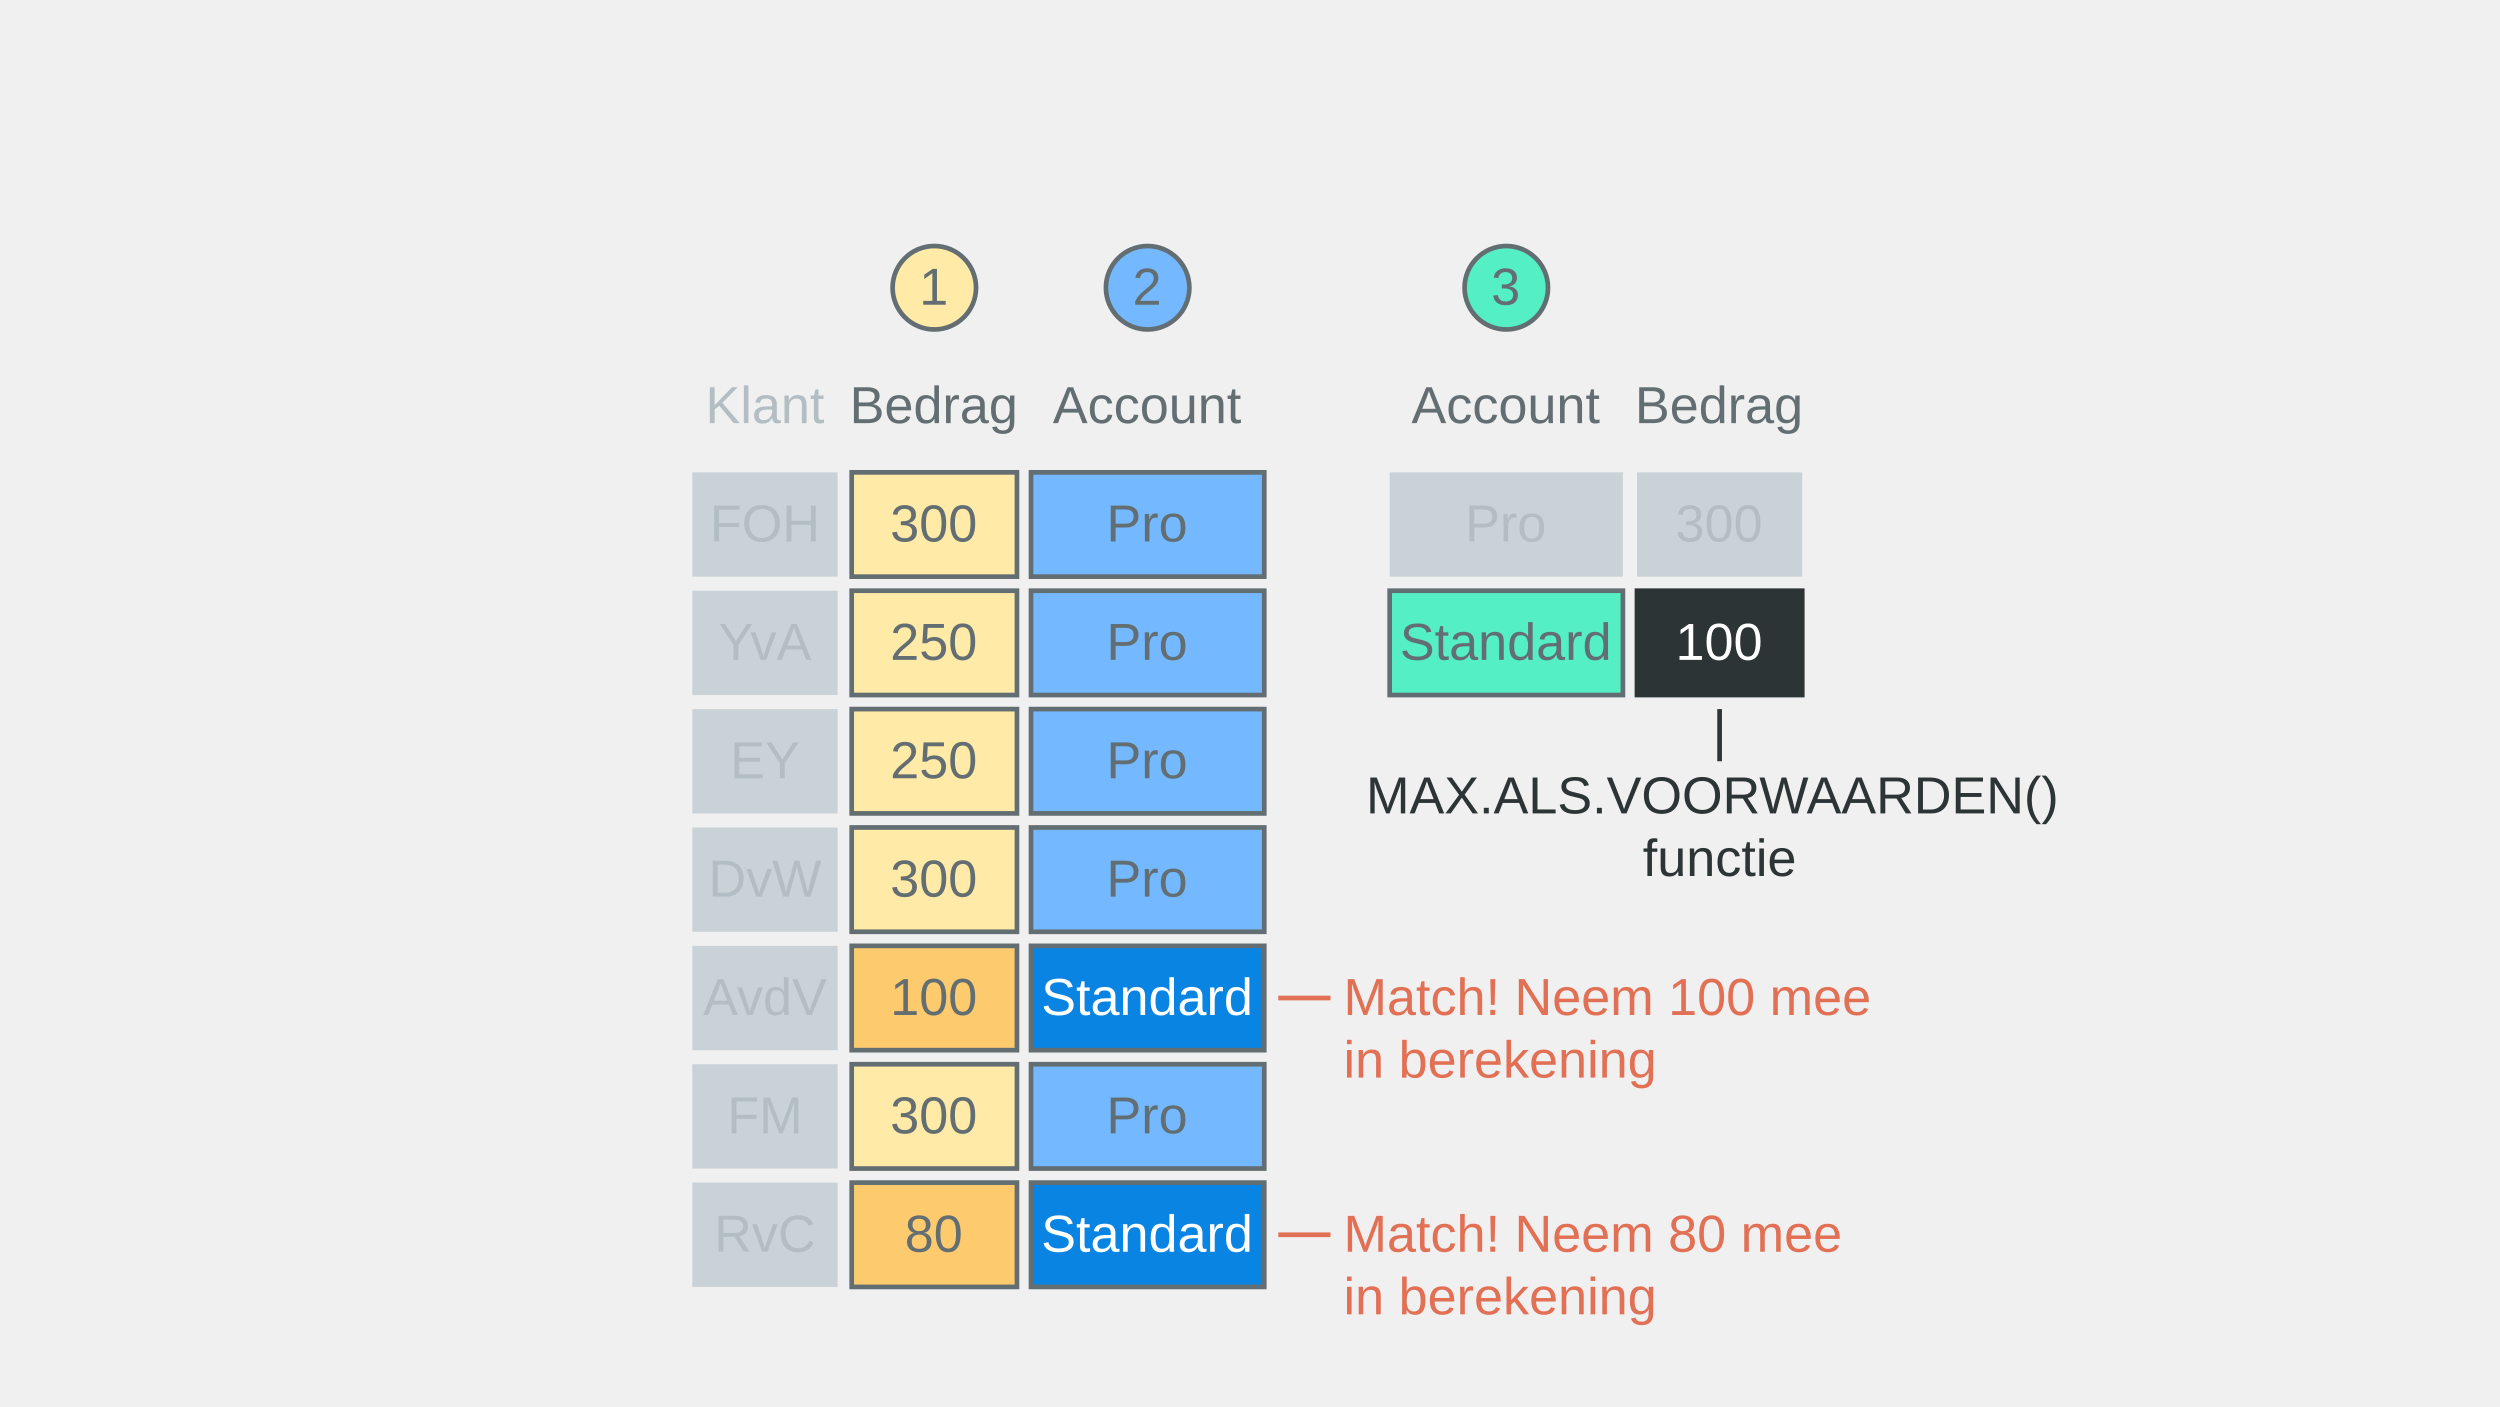
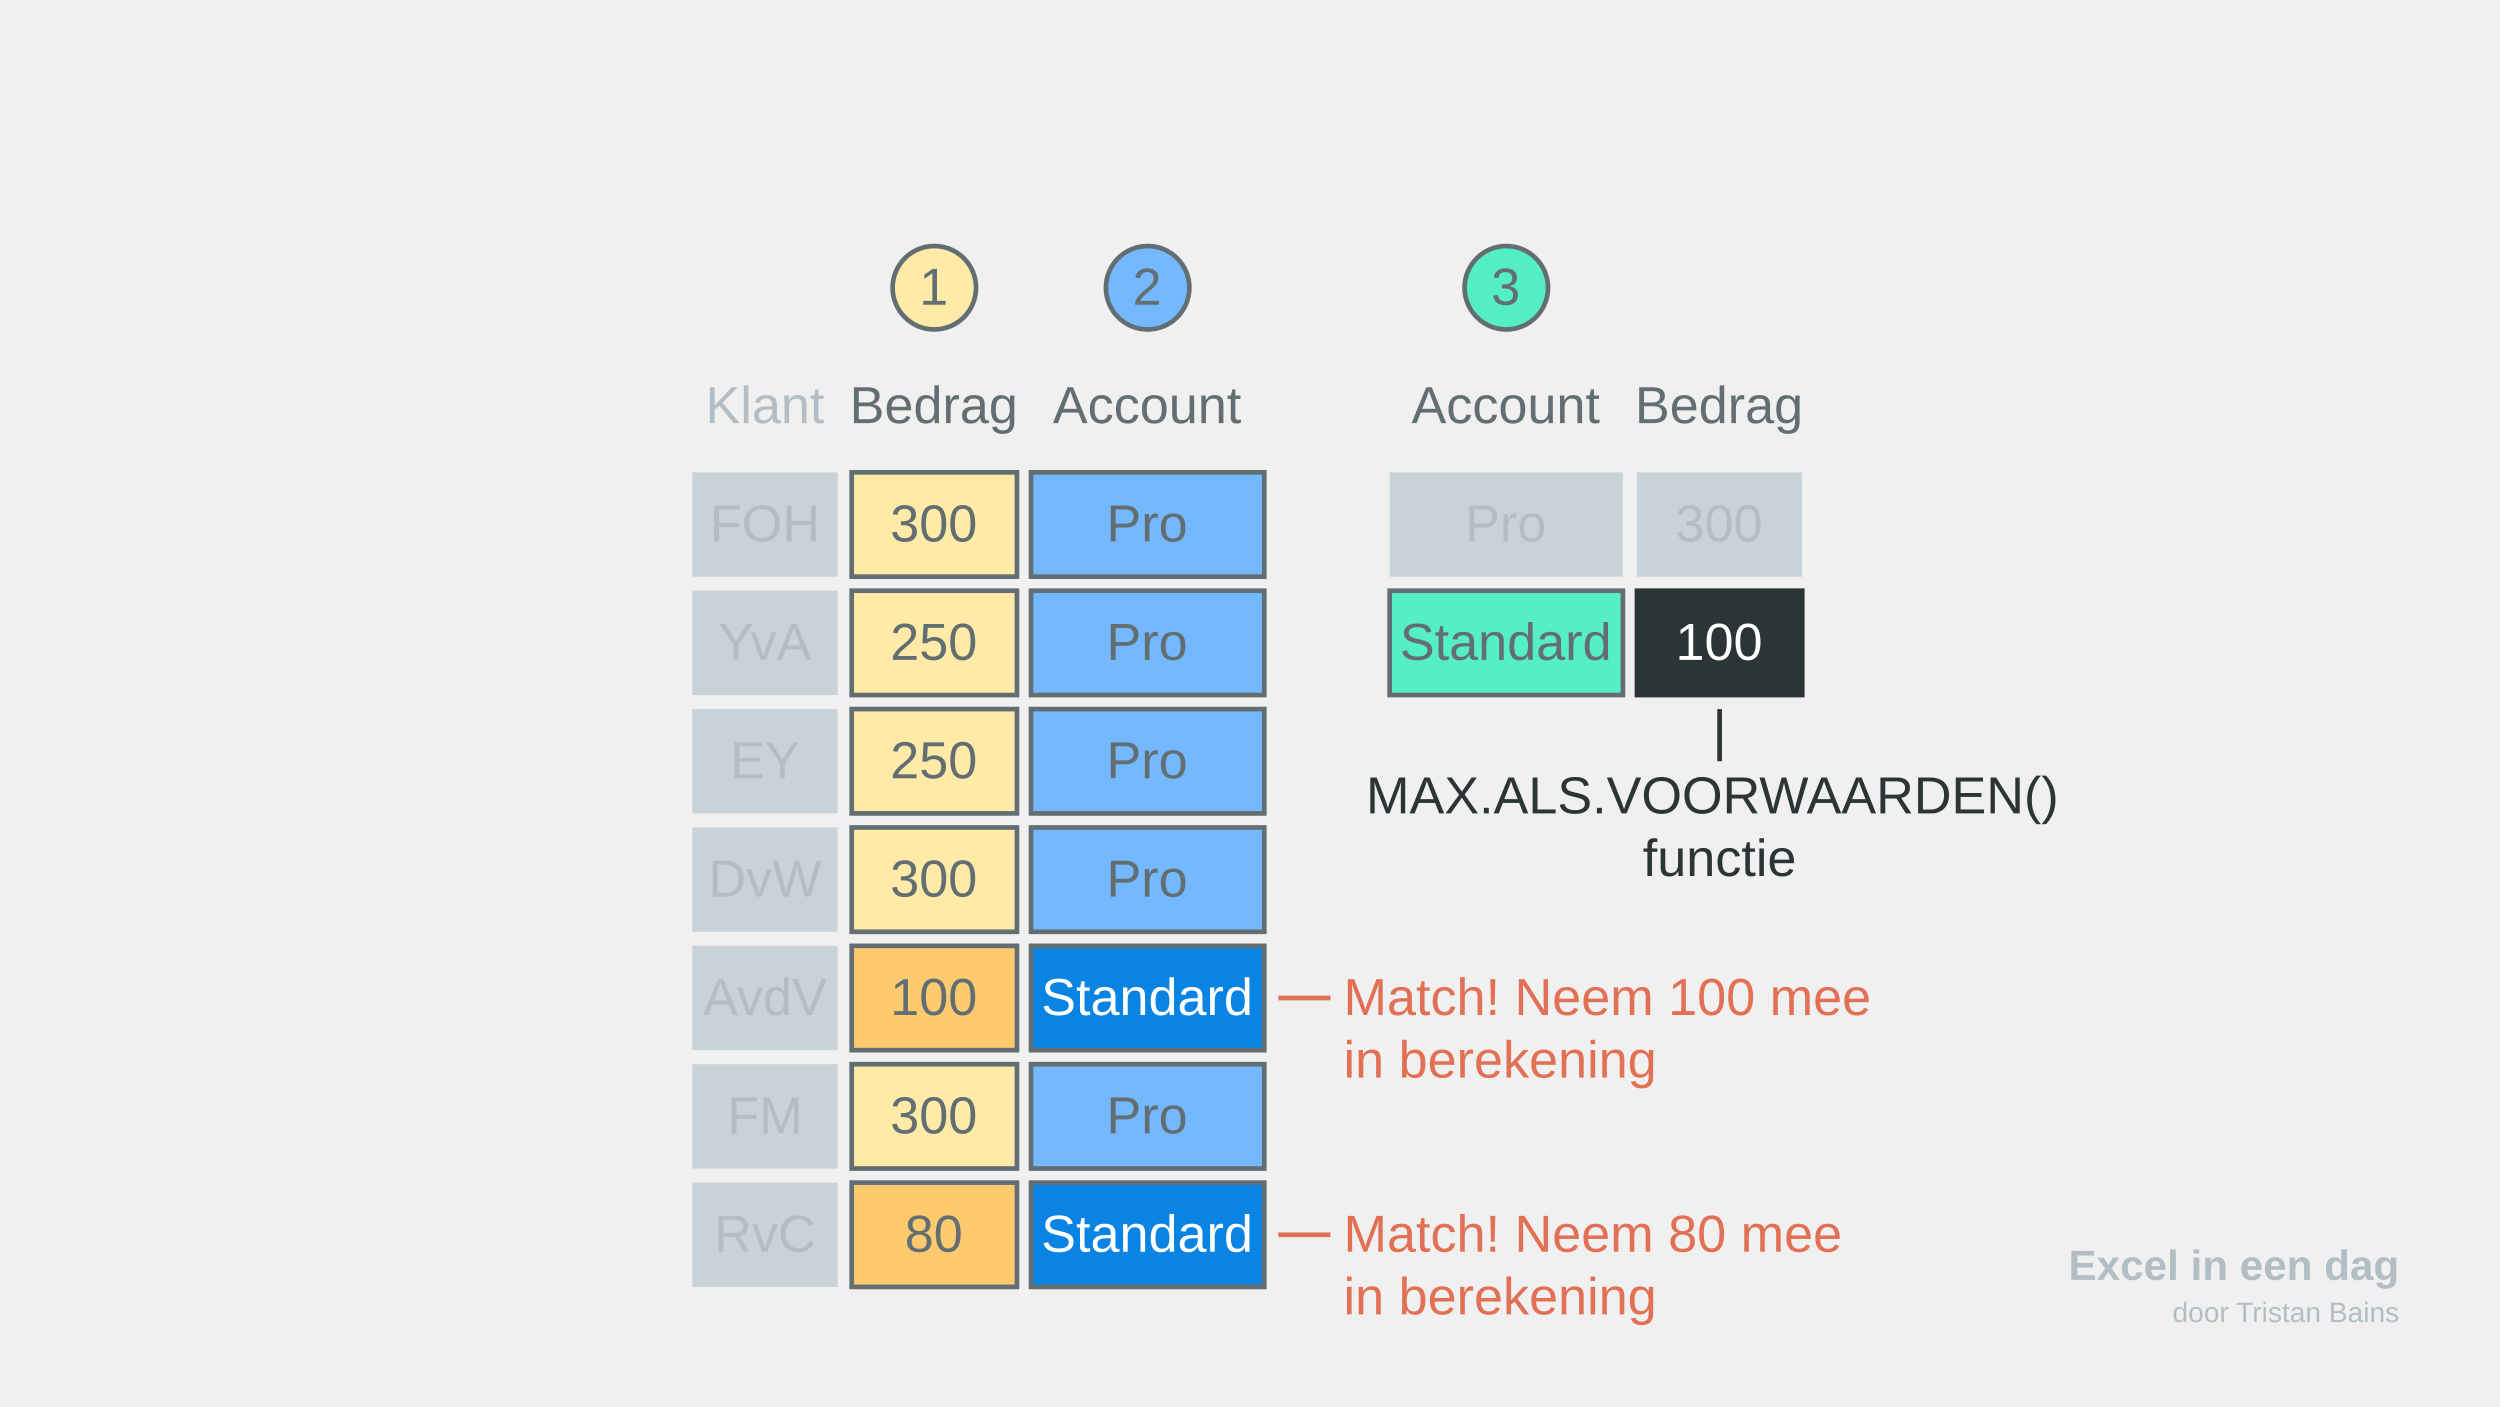
<svg xmlns="http://www.w3.org/2000/svg" viewBox="0 0 2133 1200" style="background-color:#dfe6e9" title="MAX.ALS.VOORWAARDEN-functie" alt="MAX.ALS.VOORWAARDEN-functie" font-family="Sans,Arial" dy="0.25em" text-anchor="middle">
+   <g>
+     <text x="2047" y="1128" fill="#b2bec3" font-weight="normal" font-size="24" text-anchor="end">door Tristan Bains</text>
+   </g>
+   <g>
+     <text x="2047" y="1092" fill="#b2bec3" font-weight="bold" font-size="36" text-anchor="end">Excel in een dag</text>
+   </g>
  <g id="box" transform="translate(566.6667 100.0)">
    <g id="D2">
      <circle cx="230.5" cy="145.5" r="35.6" fill="#ffeaa7" stroke="#636e72" stroke-width="4" />
      <text x="230" y="160" fill="#636e72" font-size="44.5">1</text>
    </g>
    <g id="E2">
      <circle cx="412.5" cy="145.5" r="35.6" fill="#74b9ff" stroke="#636e72" stroke-width="4" />
      <text x="412" y="160" fill="#636e72" font-size="44.5">2</text>
    </g>
    <g id="G2">
      <circle cx="718.5" cy="145.5" r="35.6" fill="#55efc4" stroke="#636e72" stroke-width="4" />
      <text x="718" y="160" fill="#636e72" font-size="44.5">3</text>
    </g>
    <g id="C3">
      <rect x="24" y="202" width="124" height="89" fill="transparent" stroke="transparent" stroke-width="4" />
      <text x="86" y="261" fill="#b2bec3" font-size="44.5">Klant</text>
    </g>
    <g id="D3">
      <rect x="160" y="202" width="141" height="89" fill="transparent" stroke="transparent" stroke-width="4" />
      <text x="230" y="261" fill="#636e72" font-size="44.5">Bedrag</text>
    </g>
    <g id="E3">
      <rect x="313" y="202" width="199" height="89" fill="transparent" stroke="transparent" stroke-width="4" />
      <text x="412" y="261" fill="#636e72" font-size="44.5">Account</text>
    </g>
    <g id="G3">
      <rect x="619" y="202" width="199" height="89" fill="transparent" stroke="transparent" stroke-width="4" />
      <text x="718" y="261" fill="#636e72" font-size="44.5">Account</text>
    </g>
    <g id="H3">
      <rect x="830" y="202" width="141" height="89" fill="transparent" stroke="transparent" stroke-width="4" />
      <text x="900" y="261" fill="#636e72" font-size="44.5">Bedrag</text>
    </g>
    <g id="C4">
      <rect x="24" y="303" width="124" height="89" fill="#C9D2D6" stroke="transparent" stroke-width="4" />
      <text x="86" y="362" fill="#b2bec3" font-size="44.5">FOH</text>
    </g>
    <g id="D4">
      <rect x="160" y="303" width="141" height="89" fill="#ffeaa7" stroke="#636e72" stroke-width="4" />
      <text x="230" y="362" fill="#636e72" font-size="44.5">300</text>
    </g>
    <g id="E4">
      <rect x="313" y="303" width="199" height="89" fill="#74b9ff" stroke="#636e72" stroke-width="4" />
      <text x="412" y="362" fill="#636e72" font-size="44.5">Pro</text>
    </g>
    <g id="G4">
      <rect x="619" y="303" width="199" height="89" fill="#C9D2D6" stroke="transparent" stroke-width="4" />
      <text x="718" y="362" fill="#b2bec3" font-size="44.5">Pro</text>
    </g>
    <g id="H4">
      <rect x="830" y="303" width="141" height="89" fill="#C9D2D6" stroke="transparent" stroke-width="4" />
      <text x="900" y="362" fill="#b2bec3" font-size="44.5">300</text>
    </g>
    <g id="C5">
      <rect x="24" y="404" width="124" height="89" fill="#C9D2D6" stroke="transparent" stroke-width="4" />
      <text x="86" y="463" fill="#b2bec3" font-size="44.5">YvA</text>
    </g>
    <g id="D5">
      <rect x="160" y="404" width="141" height="89" fill="#ffeaa7" stroke="#636e72" stroke-width="4" />
      <text x="230" y="463" fill="#636e72" font-size="44.5">250</text>
    </g>
    <g id="E5">
      <rect x="313" y="404" width="199" height="89" fill="#74b9ff" stroke="#636e72" stroke-width="4" />
      <text x="412" y="463" fill="#636e72" font-size="44.5">Pro</text>
    </g>
    <g id="G5">
      <rect x="619" y="404" width="199" height="89" fill="#55efc4" stroke="#636e72" stroke-width="4" />
      <text x="718" y="463" fill="#636e72" font-size="44.5">Standard</text>
    </g>
    <g id="H5">
      <rect x="830" y="404" width="141" height="89" fill="#2d3436" stroke="#2d3436" stroke-width="4" />
      <text x="900" y="463" fill="#ffffff" font-size="44.5">100</text>
    </g>
    <g id="C6">
      <rect x="24" y="505" width="124" height="89" fill="#C9D2D6" stroke="transparent" stroke-width="4" />
      <text x="86" y="564" fill="#b2bec3" font-size="44.5">EY</text>
    </g>
    <g id="D6">
      <rect x="160" y="505" width="141" height="89" fill="#ffeaa7" stroke="#636e72" stroke-width="4" />
      <text x="230" y="564" fill="#636e72" font-size="44.5">250</text>
    </g>
    <g id="E6">
      <rect x="313" y="505" width="199" height="89" fill="#74b9ff" stroke="#636e72" stroke-width="4" />
      <text x="412" y="564" fill="#636e72" font-size="44.5">Pro</text>
    </g>
    <g id="H5_comment">
      <line x1="900.5" y1="505" x2="900.5" y2="549.5" stroke-width="4" stroke="#2d3436" />
      <text x="900.5" y="594.0" fill="#2d3436" font-size="44.5">
        <tspan x="900.5" y="594.0" dx="">MAX.ALS.VOORWAARDEN()</tspan>
        <tspan x="900.5" y="647.4" dx="">functie</tspan>
      </text>
    </g>
    <g id="C7">
      <rect x="24" y="606" width="124" height="89" fill="#C9D2D6" stroke="transparent" stroke-width="4" />
      <text x="86" y="665" fill="#b2bec3" font-size="44.5">DvW</text>
    </g>
    <g id="D7">
      <rect x="160" y="606" width="141" height="89" fill="#ffeaa7" stroke="#636e72" stroke-width="4" />
      <text x="230" y="665" fill="#636e72" font-size="44.5">300</text>
    </g>
    <g id="E7">
      <rect x="313" y="606" width="199" height="89" fill="#74b9ff" stroke="#636e72" stroke-width="4" />
      <text x="412" y="665" fill="#636e72" font-size="44.5">Pro</text>
    </g>
    <g id="C8">
      <rect x="24" y="707" width="124" height="89" fill="#C9D2D6" stroke="transparent" stroke-width="4" />
      <text x="86" y="766" fill="#b2bec3" font-size="44.5">AvdV</text>
    </g>
    <g id="D8">
      <rect x="160" y="707" width="141" height="89" fill="#fdcb6e" stroke="#636e72" stroke-width="4" />
      <text x="230" y="766" fill="#636e72" font-size="44.5">100</text>
    </g>
    <g id="E8">
      <rect x="313" y="707" width="199" height="89" fill="#0984e3" stroke="#636e72" stroke-width="4" />
      <text x="412" y="766" fill="#ffffff" font-size="44.5">Standard</text>
    </g>
    <g id="E8_comment">
      <line x1="524" y1="751.5" x2="568.5" y2="751.5" stroke-width="4" stroke="#e17055" />
      <text x="524" y="766" fill="#e17055" font-size="44.5" text-anchor="start" dx="55.625">
        <tspan x="524.0" y="766.0" dx="55.625">Match! Neem 100 mee</tspan>
        <tspan x="524.0" y="819.4" dx="55.625">in berekening</tspan>
      </text>
    </g>
    <g id="C9">
      <rect x="24" y="808" width="124" height="89" fill="#C9D2D6" stroke="transparent" stroke-width="4" />
      <text x="86" y="867" fill="#b2bec3" font-size="44.5">FM</text>
    </g>
    <g id="D9">
      <rect x="160" y="808" width="141" height="89" fill="#ffeaa7" stroke="#636e72" stroke-width="4" />
      <text x="230" y="867" fill="#636e72" font-size="44.5">300</text>
    </g>
    <g id="E9">
      <rect x="313" y="808" width="199" height="89" fill="#74b9ff" stroke="#636e72" stroke-width="4" />
      <text x="412" y="867" fill="#636e72" font-size="44.5">Pro</text>
    </g>
    <g id="C10">
      <rect x="24" y="909" width="124" height="89" fill="#C9D2D6" stroke="transparent" stroke-width="4" />
      <text x="86" y="968" fill="#b2bec3" font-size="44.5">RvC</text>
    </g>
    <g id="D10">
      <rect x="160" y="909" width="141" height="89" fill="#fdcb6e" stroke="#636e72" stroke-width="4" />
      <text x="230" y="968" fill="#636e72" font-size="44.5">80</text>
    </g>
    <g id="E10">
      <rect x="313" y="909" width="199" height="89" fill="#0984e3" stroke="#636e72" stroke-width="4" />
      <text x="412" y="968" fill="#ffffff" font-size="44.5">Standard</text>
    </g>
    <g id="E10_comment">
      <line x1="524" y1="953.5" x2="568.5" y2="953.5" stroke-width="4" stroke="#e17055" />
      <text x="524" y="968" fill="#e17055" font-size="44.5" text-anchor="start" dx="55.625">
        <tspan x="524.0" y="968.0" dx="55.625">Match! Neem 80 mee</tspan>
        <tspan x="524.0" y="1021.4" dx="55.625">in berekening</tspan>
      </text>
    </g>
  </g>
</svg>
